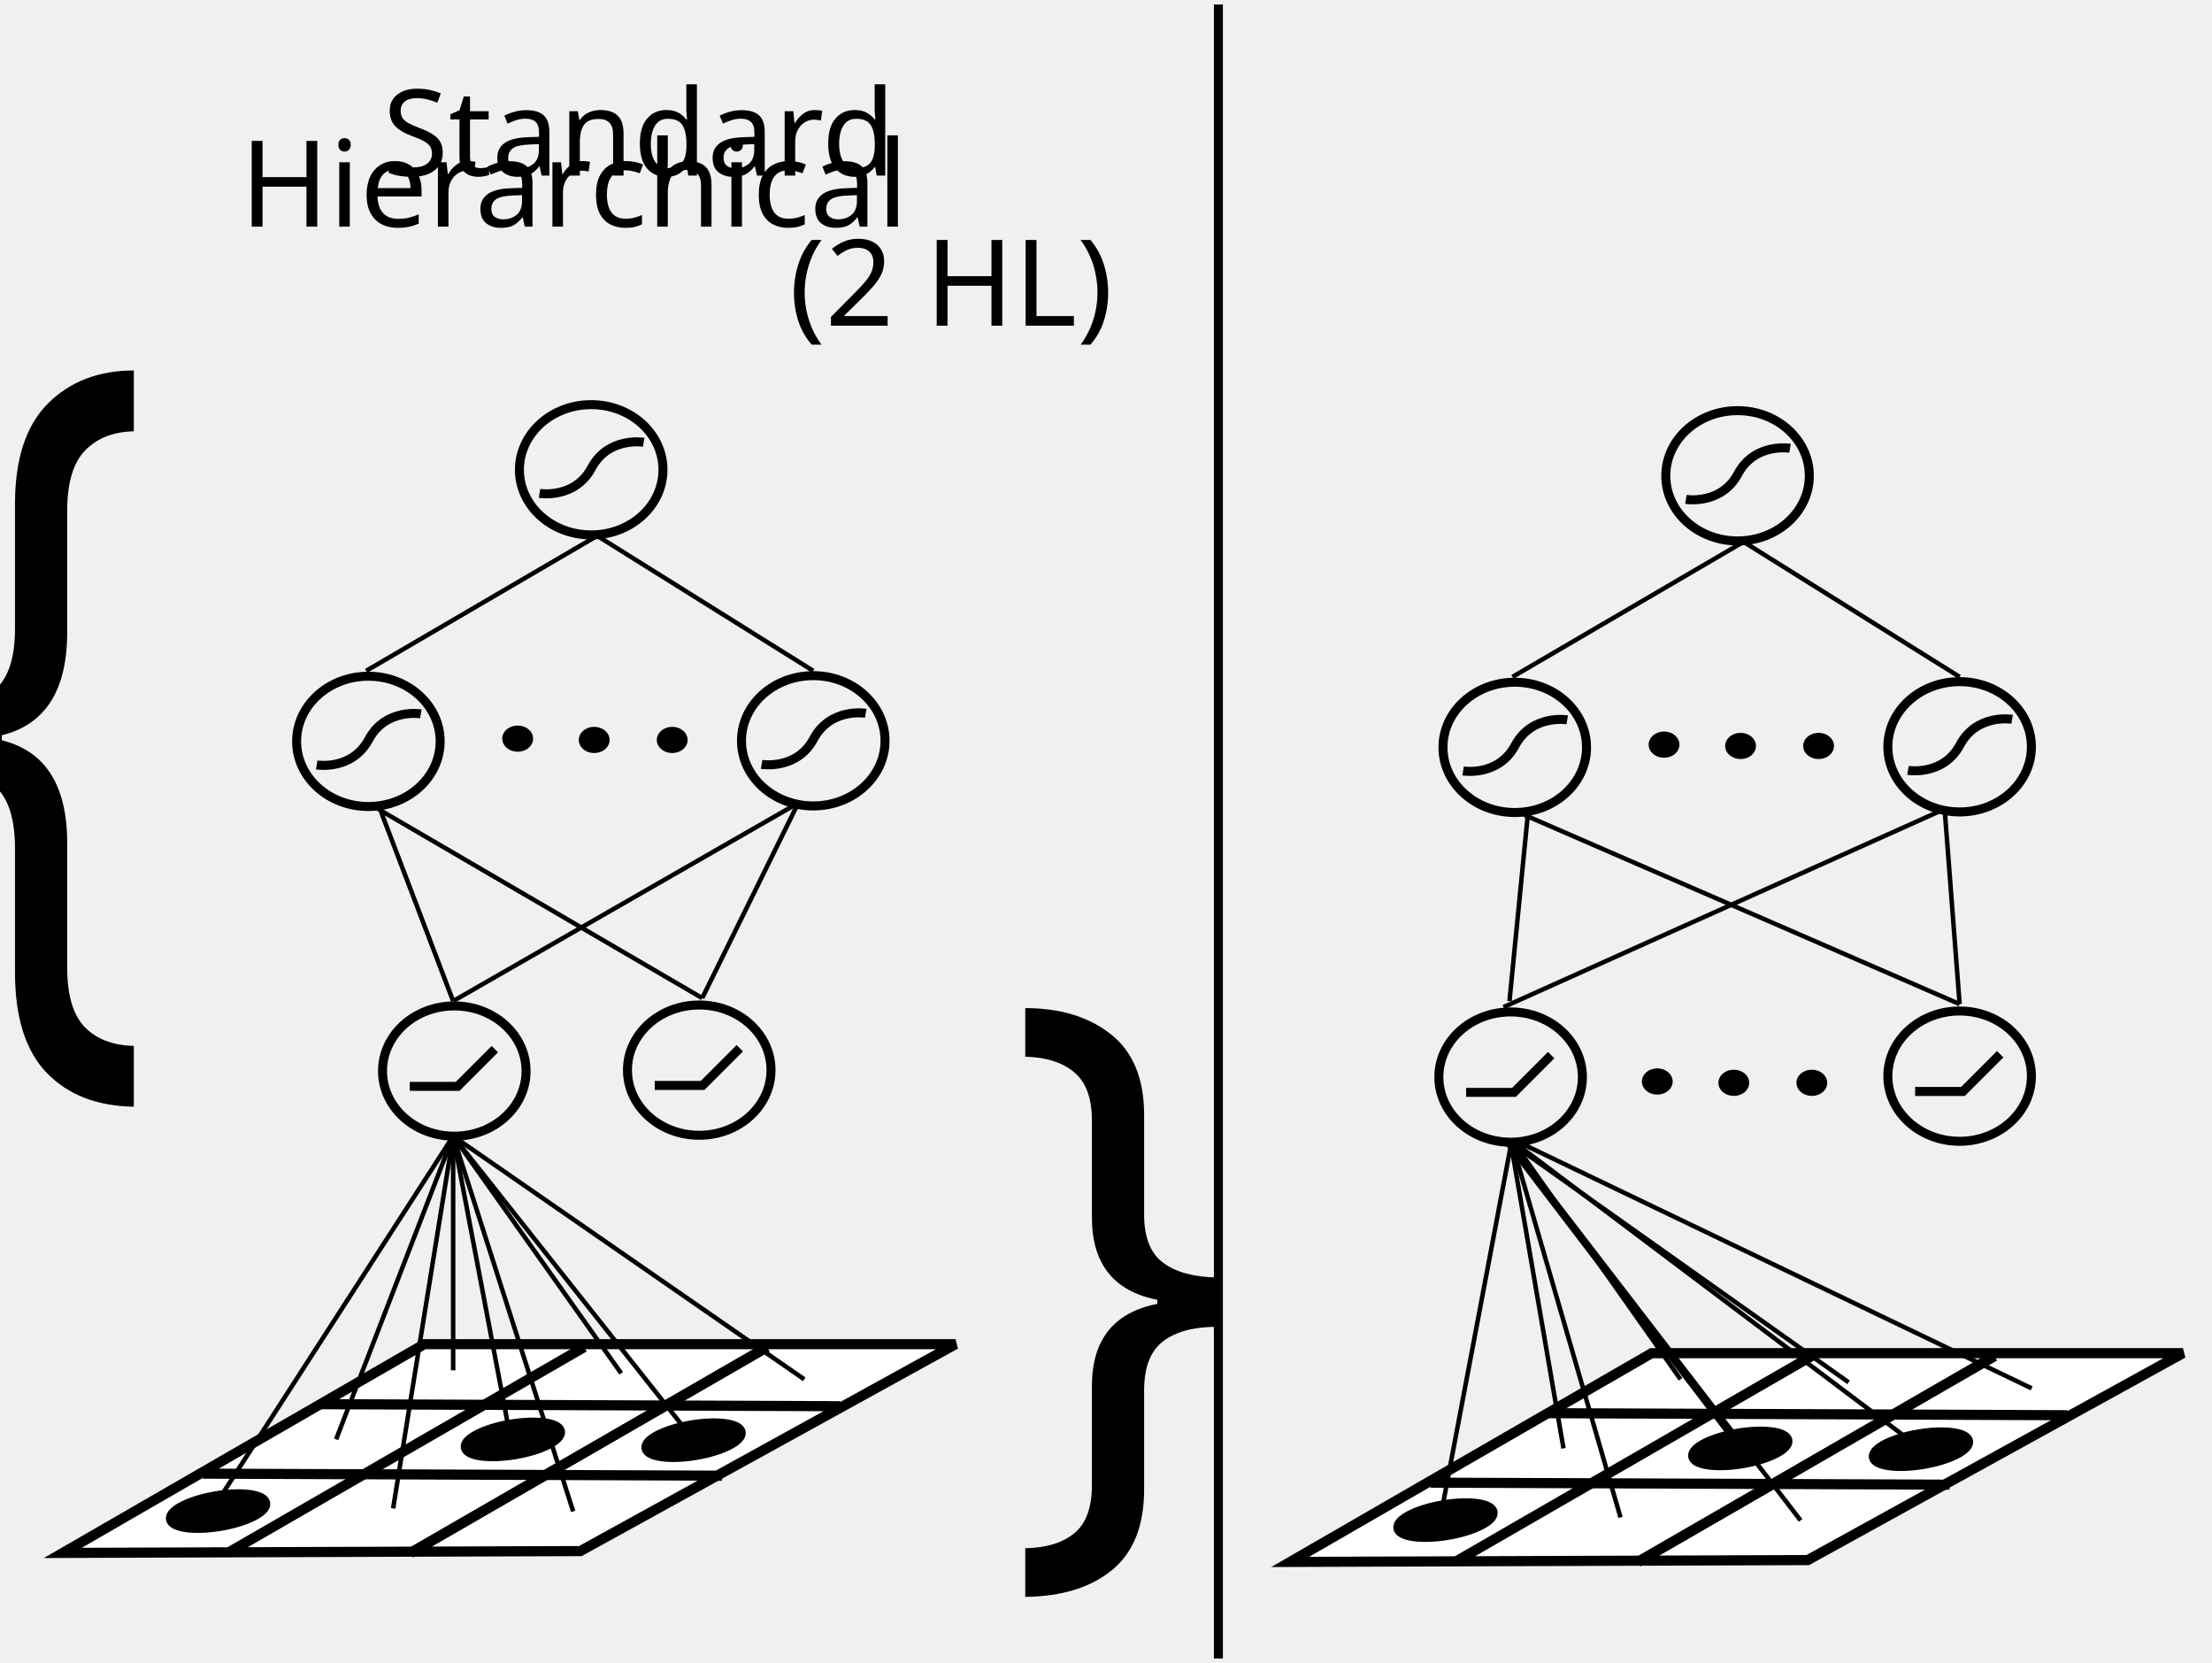
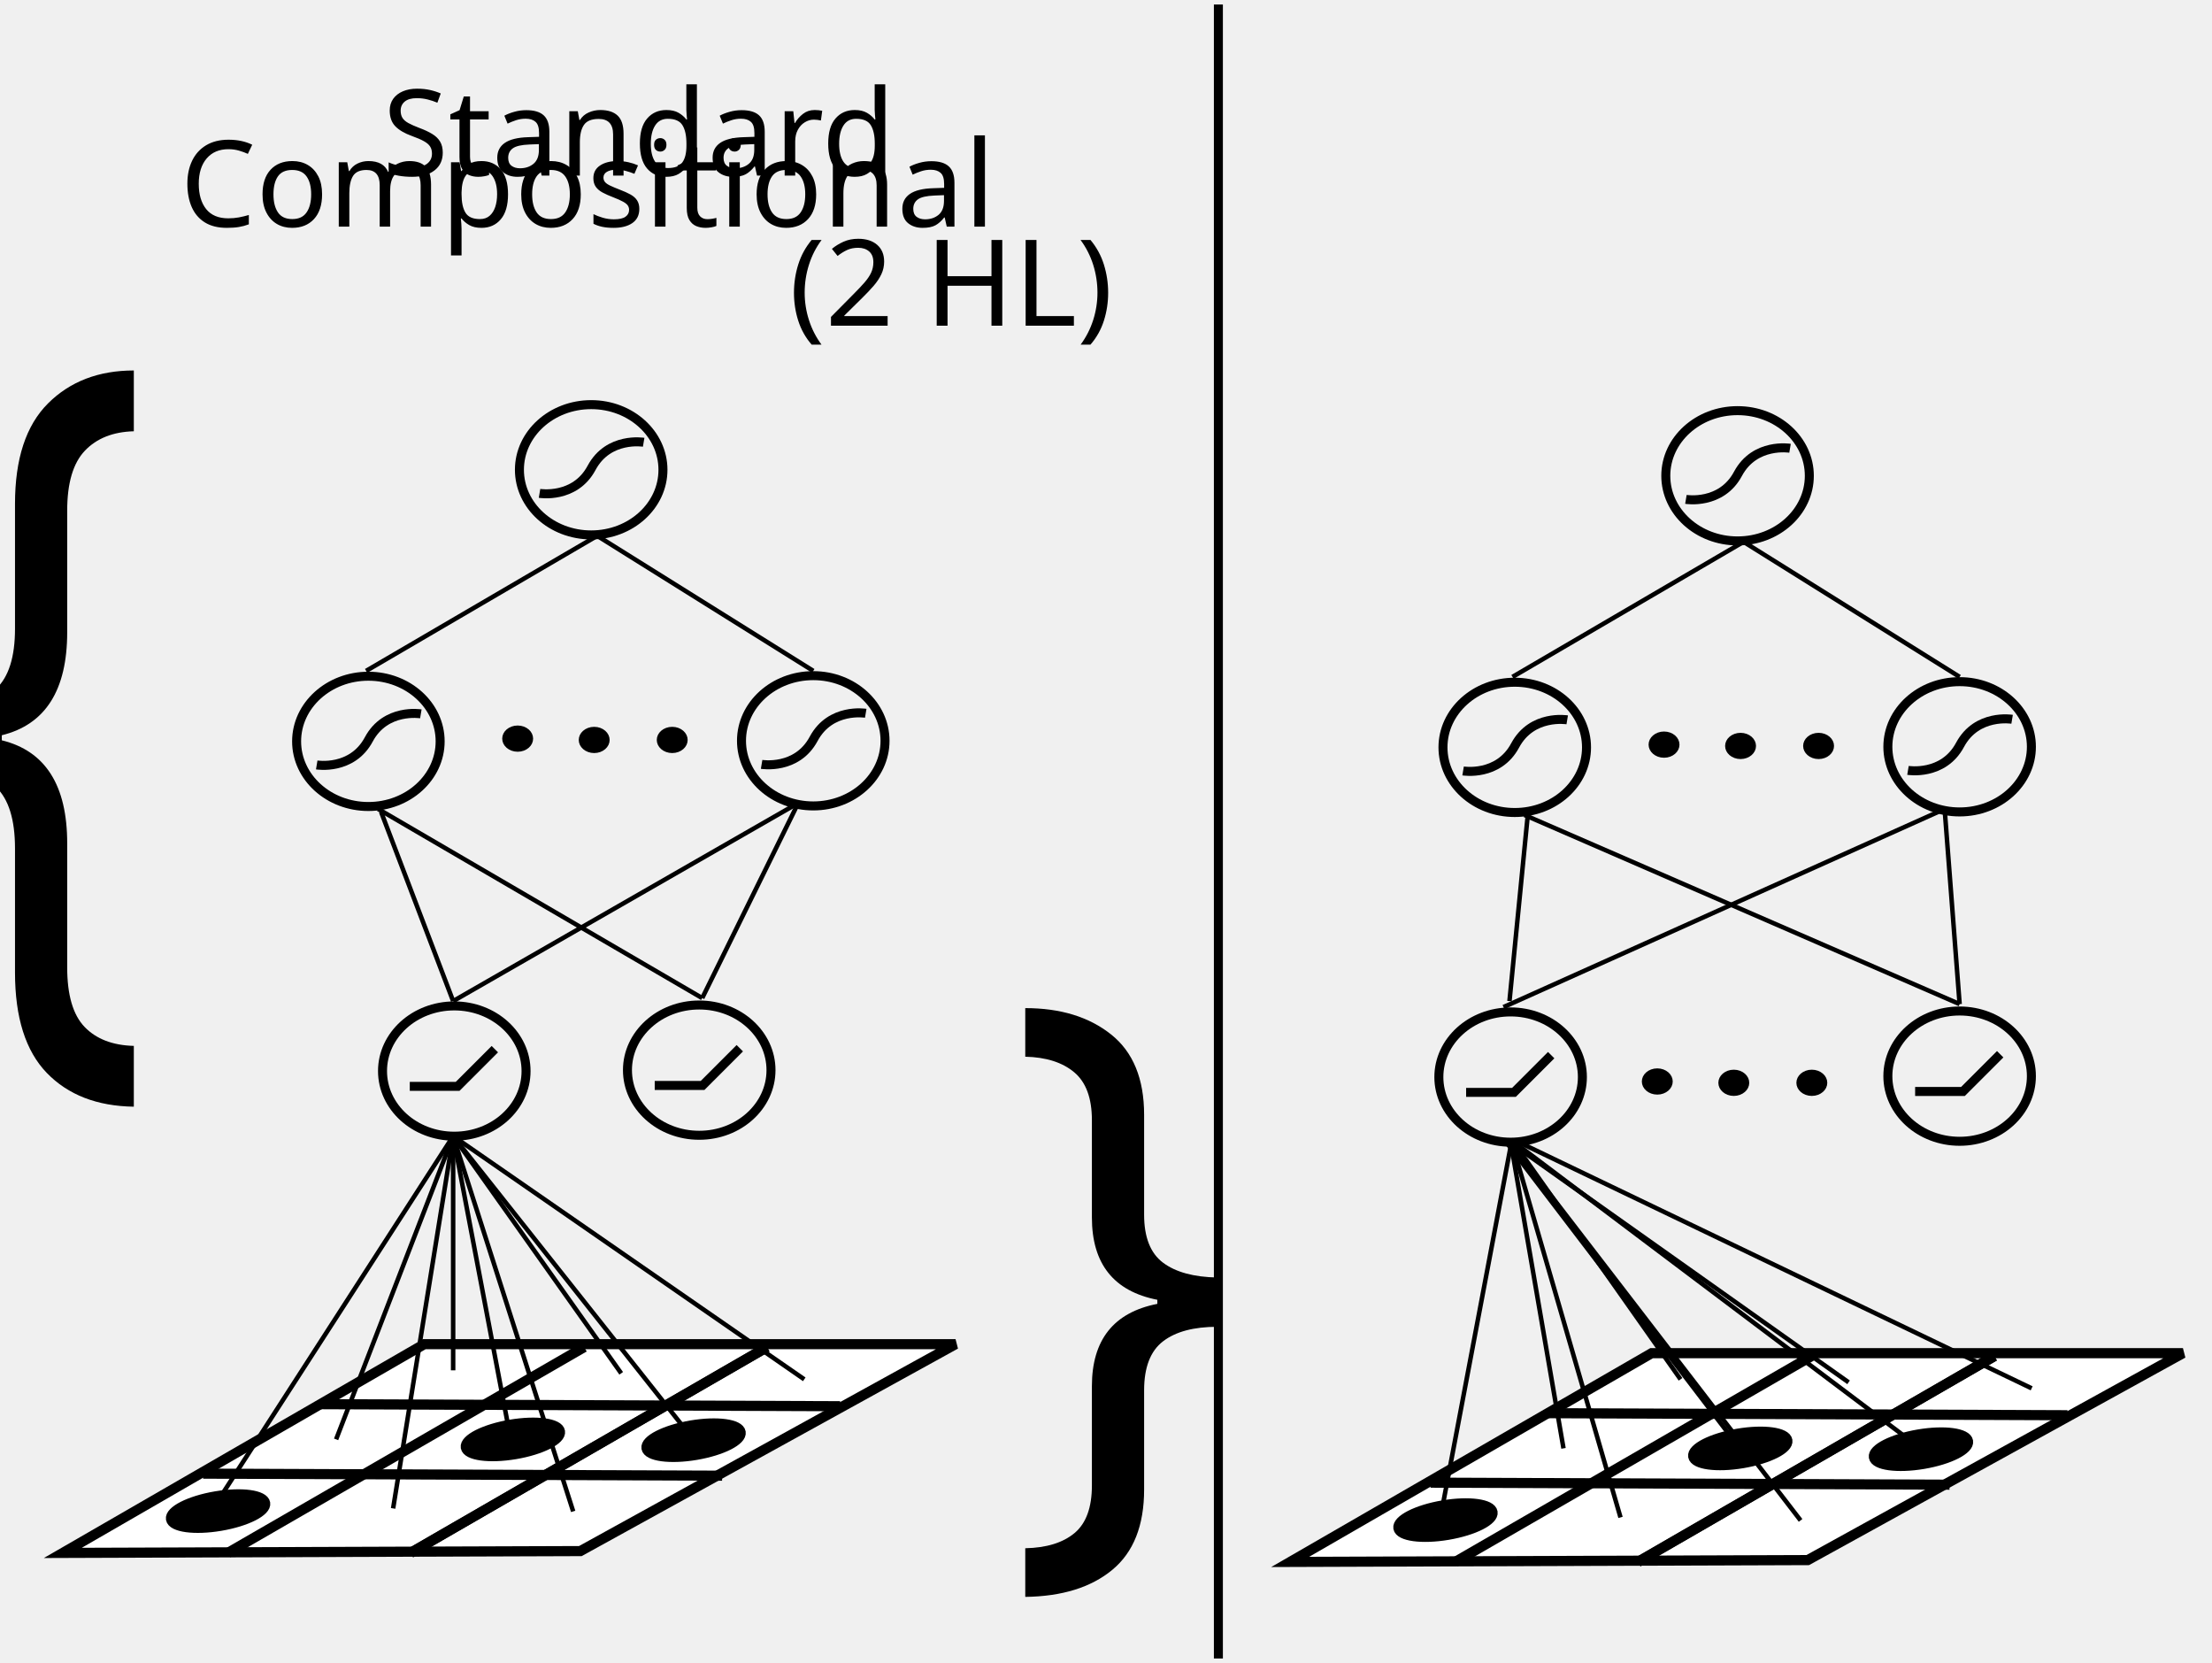
<svg xmlns="http://www.w3.org/2000/svg" width="737.097" height="554" id="svg2" version="1.1">
  <defs id="defs4" />
  <g id="layer1" transform="translate(-24,-166.8622)">
    <path style="fill:#ffffff;fill-opacity:1;stroke:#000000;stroke-width:3.37;stroke-miterlimit:4;stroke-opacity:1;stroke-dasharray:none;stroke-dashoffset:33.3" d="m 44.931,684.189 120.446,-69.54 177.035,0 -125.024,68.931 z" id="path2991" />
    <path style="fill:#ffffff;fill-opacity:1;stroke:#000000;stroke-width:3.37;stroke-miterlimit:4;stroke-opacity:1;stroke-dasharray:none;stroke-dashoffset:33.3" d="M 99.908,684.189 218.662,615.627" id="path2993" />
    <path id="path3015" d="M 160.823,684.189 279.577,615.627" style="fill:#ffffff;fill-opacity:1;stroke:#000000;stroke-width:3.37;stroke-miterlimit:4;stroke-opacity:1;stroke-dasharray:none;stroke-dashoffset:33.3" />
    <path style="fill:#ffffff;fill-opacity:1;stroke:#000000;stroke-width:3.37;stroke-miterlimit:4;stroke-opacity:1;stroke-dasharray:none;stroke-dashoffset:33.3" d="M 160.823,684.189 279.577,615.627" id="path3017" />
    <path id="path3019" d="M 303.942,635.322 131.002,634.646" style="fill:#ffffff;fill-opacity:1;stroke:#000000;stroke-width:3.37;stroke-miterlimit:4;stroke-opacity:1;stroke-dasharray:none;stroke-dashoffset:33.3" />
    <path id="path3025" d="M 264.627,658.461 91.687,657.786" style="fill:#ffffff;fill-opacity:1;stroke:#000000;stroke-width:3.37;stroke-miterlimit:4;stroke-opacity:1;stroke-dasharray:none;stroke-dashoffset:33.3" />
    <path style="fill:#000000;fill-opacity:1;stroke:#000000;stroke-width:3;stroke-miterlimit:4;stroke-opacity:1;stroke-dasharray:none;stroke-dashoffset:33.3" id="path3027" d="m 248.897,527.996 c 0,2.446 -6.345,4.429 -14.172,4.429 -7.827,0 -14.172,-1.983 -14.172,-4.429 0,-2.446 6.345,-4.429 14.172,-4.429 7.827,0 14.172,1.983 14.172,4.429 z" transform="matrix(1.107482,-0.1875432,0.1875432,1.107482,-164.0679,105.6571)" />
    <path style="fill:#000000;fill-opacity:1;stroke:#000000;stroke-width:3;stroke-miterlimit:4;stroke-opacity:1;stroke-dasharray:none;stroke-dashoffset:33.3" id="path3027-9" d="m 248.897,527.996 c 0,2.446 -6.345,4.429 -14.172,4.429 -7.827,0 -14.172,-1.983 -14.172,-4.429 0,-2.446 6.345,-4.429 14.172,-4.429 7.827,0 14.172,1.983 14.172,4.429 z" transform="matrix(1.107482,-0.1875432,0.1875432,1.107482,-262.3085,129.5352)" />
    <path style="fill:#000000;fill-opacity:1;stroke:#000000;stroke-width:3;stroke-miterlimit:4;stroke-opacity:1;stroke-dasharray:none;stroke-dashoffset:33.3" id="path3027-06" d="m 248.897,527.996 c 0,2.446 -6.345,4.429 -14.172,4.429 -7.827,0 -14.172,-1.983 -14.172,-4.429 0,-2.446 6.345,-4.429 14.172,-4.429 7.827,0 14.172,1.983 14.172,4.429 z" transform="matrix(1.107482,-0.1875432,0.1875432,1.107482,-103.8593,105.9138)" />
    <path style="fill:none;stroke:#000000;stroke-width:3;stroke-miterlimit:4;stroke-opacity:1;stroke-dasharray:none;stroke-dashoffset:33.3" id="path3068" d="m 199.295,525.782 c 0,11.985 -10.707,21.701 -23.915,21.701 -13.208,0 -23.915,-9.716 -23.915,-21.701 0,-11.985 10.707,-21.701 23.915,-21.701 13.208,0 23.915,9.716 23.915,21.701 z" transform="translate(0,-2.114247)" />
    <path style="fill:none;stroke:#000000;stroke-width:3;stroke-miterlimit:4;stroke-opacity:1;stroke-dasharray:none;stroke-dashoffset:33.3" d="m 160.55,528.768 15.944,0 12.401,-12.401" id="path3072" />
    <path transform="translate(-28.6263,-111.9477)" d="m 199.295,525.782 c 0,11.985 -10.707,21.701 -23.915,21.701 -13.208,0 -23.915,-9.716 -23.915,-21.701 0,-11.985 10.707,-21.701 23.915,-21.701 13.208,0 23.915,9.716 23.915,21.701 z" id="path3074" style="fill:none;stroke:#000000;stroke-width:3;stroke-miterlimit:4;stroke-opacity:1;stroke-dasharray:none;stroke-dashoffset:33.3" />
    <path style="fill:none;stroke:#000000;stroke-width:3;stroke-miterlimit:4;stroke-opacity:1;stroke-dasharray:none;stroke-dashoffset:33.3" d="m 129.541,421.693 c 0,0 11.74,1.97 17.349,-8.512 5.609,-10.482 17.349,-8.512 17.349,-8.512" id="path3078" />
    <path style="fill:none;stroke:#000000;stroke-width:3;stroke-miterlimit:4;stroke-opacity:1;stroke-dasharray:none;stroke-dashoffset:33.3" id="path3068-8" d="m 199.295,525.782 c 0,11.985 -10.707,21.701 -23.915,21.701 -13.208,0 -23.915,-9.716 -23.915,-21.701 0,-11.985 10.707,-21.701 23.915,-21.701 13.208,0 23.915,9.716 23.915,21.701 z" transform="translate(81.6208,-2.419556)" />
    <path style="fill:none;stroke:#000000;stroke-width:3;stroke-miterlimit:4;stroke-opacity:1;stroke-dasharray:none;stroke-dashoffset:33.3" d="m 242.171,528.462 15.944,0 12.401,-12.401" id="path3072-2" />
    <path transform="translate(119.6208,-112.1387)" d="m 199.295,525.782 c 0,11.985 -10.707,21.701 -23.915,21.701 -13.208,0 -23.915,-9.716 -23.915,-21.701 0,-11.985 10.707,-21.701 23.915,-21.701 13.208,0 23.915,9.716 23.915,21.701 z" id="path3074-0" style="fill:none;stroke:#000000;stroke-width:3;stroke-miterlimit:4;stroke-opacity:1;stroke-dasharray:none;stroke-dashoffset:33.3" />
    <path style="fill:none;stroke:#000000;stroke-width:3;stroke-miterlimit:4;stroke-opacity:1;stroke-dasharray:none;stroke-dashoffset:33.3" d="m 277.788,421.502 c 0,0 11.74,1.97 17.349,-8.512 5.609,-10.482 17.349,-8.512 17.349,-8.512" id="path3078-5" />
    <path style="fill:#000000;stroke:#000000;stroke-width:3;stroke-miterlimit:4;stroke-opacity:1;stroke-dasharray:none;stroke-dashoffset:33.3" id="path3122" d="m 201,414.362 c 0,2.761 -2.015,5 -4.5,5 -2.485,0 -4.5,-2.239 -4.5,-5 0,-2.761 2.015,-5 4.5,-5 2.485,0 4.5,2.239 4.5,5 z" transform="matrix(0.8579733,0,0,0.6721759,27.90826,134.3996)" />
    <path style="fill:#000000;stroke:#000000;stroke-width:3;stroke-miterlimit:4;stroke-opacity:1;stroke-dasharray:none;stroke-dashoffset:33.3" id="path3122-6" d="m 201,414.362 c 0,2.761 -2.015,5 -4.5,5 -2.485,0 -4.5,-2.239 -4.5,-5 0,-2.761 2.015,-5 4.5,-5 2.485,0 4.5,2.239 4.5,5 z" transform="matrix(0.8579733,0,0,0.6721759,53.40826,134.8379)" />
    <path transform="matrix(0.8579733,0,0,0.6721759,79.40826,134.8379)" d="m 201,414.362 c 0,2.761 -2.015,5 -4.5,5 -2.485,0 -4.5,-2.239 -4.5,-5 0,-2.761 2.015,-5 4.5,-5 2.485,0 4.5,2.239 4.5,5 z" id="path3160" style="fill:#000000;stroke:#000000;stroke-width:3;stroke-miterlimit:4;stroke-opacity:1;stroke-dasharray:none;stroke-dashoffset:33.3" />
    <path id="path3968-5" d="m 95,669.362 80,-124" style="fill:#000000;fill-opacity:1;stroke:#000000;stroke-width:1.5;stroke-miterlimit:2;stroke-opacity:1;stroke-dasharray:none;stroke-dashoffset:33.3" />
    <path style="fill:#000000;fill-opacity:1;stroke:#000000;stroke-width:1.5;stroke-miterlimit:2;stroke-opacity:1;stroke-dasharray:none;stroke-dashoffset:33.3" d="m 136,646.362 39,-101" id="path3992" />
    <path id="path3994" d="m 175,623.362 0,-78" style="fill:#000000;fill-opacity:1;stroke:#000000;stroke-width:1.5;stroke-miterlimit:2;stroke-opacity:1;stroke-dasharray:none;stroke-dashoffset:33.3" />
    <path style="fill:#000000;fill-opacity:1;stroke:#000000;stroke-width:1.5;stroke-miterlimit:2;stroke-opacity:1;stroke-dasharray:none;stroke-dashoffset:33.3" d="m 231,624.362 -56,-79" id="path3996" />
    <path id="path3998" d="m 292,626.362 -117,-81" style="fill:#000000;fill-opacity:1;stroke:#000000;stroke-width:1.5;stroke-miterlimit:2;stroke-opacity:1;stroke-dasharray:none;stroke-dashoffset:33.3" />
    <path style="fill:#000000;fill-opacity:1;stroke:#000000;stroke-width:1.5;stroke-miterlimit:2;stroke-opacity:1;stroke-dasharray:none;stroke-dashoffset:33.3" d="m 255,646.362 -80,-101" id="path4000" />
    <path id="path4002" d="m 194,645.362 -19,-100" style="fill:#000000;fill-opacity:1;stroke:#000000;stroke-width:1.5;stroke-miterlimit:2;stroke-opacity:1;stroke-dasharray:none;stroke-dashoffset:33.3" />
    <path style="fill:#000000;fill-opacity:1;stroke:#000000;stroke-width:1.5;stroke-miterlimit:2;stroke-opacity:1;stroke-dasharray:none;stroke-dashoffset:33.3" d="m 155,669.362 20,-124" id="path4004" />
    <path id="path4006" d="m 215,670.362 -40,-125" style="fill:#000000;fill-opacity:1;stroke:#000000;stroke-width:1.5;stroke-miterlimit:2;stroke-opacity:1;stroke-dasharray:none;stroke-dashoffset:33.3" />
    <path style="fill:#000000;fill-opacity:1;stroke:#000000;stroke-width:1.5;stroke-miterlimit:2;stroke-opacity:1;stroke-dasharray:none;stroke-dashoffset:33.3" d="m 175,500.362 -24,-63" id="path4008" />
    <path id="path4010" d="m 175,500.362 115,-66" style="fill:#000000;fill-opacity:1;stroke:#000000;stroke-width:1.5;stroke-miterlimit:2;stroke-opacity:1;stroke-dasharray:none;stroke-dashoffset:33.3" />
    <path style="fill:#000000;fill-opacity:1;stroke:#000000;stroke-width:1.5;stroke-miterlimit:2;stroke-opacity:1;stroke-dasharray:none;stroke-dashoffset:33.3" d="m 258,499.362 32,-65" id="path4012" />
    <path id="path4014" d="m 258,499.362 -108,-63" style="fill:#000000;fill-opacity:1;stroke:#000000;stroke-width:1.5;stroke-miterlimit:2;stroke-opacity:1;stroke-dasharray:none;stroke-dashoffset:33.3" />
    <path transform="translate(45.6208,-202.4196)" d="m 199.295,525.782 c 0,11.985 -10.707,21.701 -23.915,21.701 -13.208,0 -23.915,-9.716 -23.915,-21.701 0,-11.985 10.707,-21.701 23.915,-21.701 13.208,0 23.915,9.716 23.915,21.701 z" id="path3074-1" style="fill:none;stroke:#000000;stroke-width:3;stroke-miterlimit:4;stroke-opacity:1;stroke-dasharray:none;stroke-dashoffset:33.3" />
    <path style="fill:none;stroke:#000000;stroke-width:3;stroke-miterlimit:4;stroke-opacity:1;stroke-dasharray:none;stroke-dashoffset:33.3" d="m 203.788,331.222 c 0,0 11.74,1.97 17.349,-8.512 5.609,-10.482 17.349,-8.512 17.349,-8.512" id="path3078-0" />
    <path id="path4037" d="m 295,390.362 -72,-45" style="fill:#000000;fill-opacity:1;stroke:#000000;stroke-width:1.5;stroke-miterlimit:2;stroke-opacity:1;stroke-dasharray:none;stroke-dashoffset:33.3" />
    <path style="fill:#000000;fill-opacity:1;stroke:#000000;stroke-width:1.5;stroke-miterlimit:2;stroke-opacity:1;stroke-dasharray:none;stroke-dashoffset:33.3" d="m 146,390.362 77,-45" id="path4039" />
-     <text xml:space="preserve" style="font-size:400px;font-style:normal;font-weight:normal;line-height:125%;letter-spacing:0px;word-spacing:0px;fill:#000000;fill-opacity:1;stroke:none;font-family:Sans" x="104" y="242.362" id="text4041">
-       <tspan id="tspan4043" x="104" y="242.362" style="font-size:40px">Hierarchical</tspan>
+     <text xml:space="preserve" style="font-size:400px;font-style:normal;font-weight:normal;line-height:125%;letter-spacing:0px;word-spacing:0px;fill:#000000;fill-opacity:1;stroke:none;font-family:Sans" x="84" y="242.362" id="text4041">
+       <tspan id="tspan4043" x="84" y="242.362" style="font-size:40px">Compositional</tspan>
    </text>
    <text xml:space="preserve" style="font-size:424.191px;font-style:normal;font-weight:normal;line-height:125%;letter-spacing:0px;word-spacing:0px;fill:#000000;fill-opacity:1;stroke:none;font-family:Sans" x="-461.569" y="625.47" id="text4045" transform="scale(-0.9429709,1.060478)">
      <tspan id="tspan4047" x="-461.569" y="625.47" style="font-size:212.096px">{</tspan>
    </text>
    <text transform="scale(0.8432443,1.185896)" id="text4049" y="414.124" x="-1.186" style="font-size:474.358px;font-style:normal;font-weight:normal;line-height:125%;letter-spacing:0px;word-spacing:0px;fill:#000000;fill-opacity:1;stroke:none;font-family:Sans" xml:space="preserve">
      <tspan style="font-size:237.179px" y="414.124" x="-1.186" id="tspan4051">{</tspan>
    </text>
    <path id="path4148" d="m 453.931,687.189 120.446,-69.54 177.035,0 -125.024,68.931 z" style="fill:#ffffff;fill-opacity:1;stroke:#000000;stroke-width:3.37;stroke-miterlimit:4;stroke-opacity:1;stroke-dasharray:none;stroke-dashoffset:33.3" />
    <path id="path4150" d="M 508.908,687.189 627.662,618.627" style="fill:#ffffff;fill-opacity:1;stroke:#000000;stroke-width:3.37;stroke-miterlimit:4;stroke-opacity:1;stroke-dasharray:none;stroke-dashoffset:33.3" />
    <path style="fill:#ffffff;fill-opacity:1;stroke:#000000;stroke-width:3.37;stroke-miterlimit:4;stroke-opacity:1;stroke-dasharray:none;stroke-dashoffset:33.3" d="M 569.823,687.189 688.577,618.627" id="path4152" />
    <path id="path4154" d="M 569.823,687.189 688.577,618.627" style="fill:#ffffff;fill-opacity:1;stroke:#000000;stroke-width:3.37;stroke-miterlimit:4;stroke-opacity:1;stroke-dasharray:none;stroke-dashoffset:33.3" />
    <path style="fill:#ffffff;fill-opacity:1;stroke:#000000;stroke-width:3.37;stroke-miterlimit:4;stroke-opacity:1;stroke-dasharray:none;stroke-dashoffset:33.3" d="M 712.942,638.322 540.002,637.646" id="path4156" />
    <path style="fill:#ffffff;fill-opacity:1;stroke:#000000;stroke-width:3.37;stroke-miterlimit:4;stroke-opacity:1;stroke-dasharray:none;stroke-dashoffset:33.3" d="m 673.627,661.461 -172.941,-0.675" id="path4158" />
-     <path transform="matrix(1.107482,-0.1875432,0.1875432,1.107482,244.9321,108.6571)" d="m 248.897,527.996 a 14.172,4.429 0 1 1 -28.344,0 14.172,4.429 0 1 1 28.344,0 z" id="path4160" style="fill:#000000;fill-opacity:1;stroke:#000000;stroke-width:3;stroke-miterlimit:4;stroke-opacity:1;stroke-dasharray:none;stroke-dashoffset:33.3" />
-     <path transform="matrix(1.107482,-0.1875432,0.1875432,1.107482,146.6915,132.5352)" d="m 248.897,527.996 a 14.172,4.429 0 1 1 -28.344,0 14.172,4.429 0 1 1 28.344,0 z" id="path4162" style="fill:#000000;fill-opacity:1;stroke:#000000;stroke-width:3;stroke-miterlimit:4;stroke-opacity:1;stroke-dasharray:none;stroke-dashoffset:33.3" />
-     <path transform="matrix(1.107482,-0.1875432,0.1875432,1.107482,305.1407,108.9138)" d="m 248.897,527.996 a 14.172,4.429 0 1 1 -28.344,0 14.172,4.429 0 1 1 28.344,0 z" id="path4164" style="fill:#000000;fill-opacity:1;stroke:#000000;stroke-width:3;stroke-miterlimit:4;stroke-opacity:1;stroke-dasharray:none;stroke-dashoffset:33.3" />
-     <path transform="translate(352,-0.1142465)" d="m 199.295,525.782 a 23.915,21.701 0 1 1 -47.831,0 23.915,21.701 0 1 1 47.831,0 z" id="path4166" style="fill:none;stroke:#000000;stroke-width:3;stroke-miterlimit:4;stroke-opacity:1;stroke-dasharray:none;stroke-dashoffset:33.3" />
+     <path transform="matrix(1.107482,-0.1875432,0.1875432,1.107482,244.9321,108.6571)" d="m 248.897,527.996 c 0,2.446 -6.345,4.429 -14.172,4.429 -7.827,0 -14.172,-1.983 -14.172,-4.429 0,-2.446 6.345,-4.429 14.172,-4.429 7.827,0 14.172,1.983 14.172,4.429 z" id="path4160" style="fill:#000000;fill-opacity:1;stroke:#000000;stroke-width:3;stroke-miterlimit:4;stroke-opacity:1;stroke-dasharray:none;stroke-dashoffset:33.3" />
+     <path transform="matrix(1.107482,-0.1875432,0.1875432,1.107482,146.6915,132.5352)" d="m 248.897,527.996 c 0,2.446 -6.345,4.429 -14.172,4.429 -7.827,0 -14.172,-1.983 -14.172,-4.429 0,-2.446 6.345,-4.429 14.172,-4.429 7.827,0 14.172,1.983 14.172,4.429 z" id="path4162" style="fill:#000000;fill-opacity:1;stroke:#000000;stroke-width:3;stroke-miterlimit:4;stroke-opacity:1;stroke-dasharray:none;stroke-dashoffset:33.3" />
+     <path transform="matrix(1.107482,-0.1875432,0.1875432,1.107482,305.1407,108.9138)" d="m 248.897,527.996 c 0,2.446 -6.345,4.429 -14.172,4.429 -7.827,0 -14.172,-1.983 -14.172,-4.429 0,-2.446 6.345,-4.429 14.172,-4.429 7.827,0 14.172,1.983 14.172,4.429 z" id="path4164" style="fill:#000000;fill-opacity:1;stroke:#000000;stroke-width:3;stroke-miterlimit:4;stroke-opacity:1;stroke-dasharray:none;stroke-dashoffset:33.3" />
+     <path transform="translate(352,-0.1142465)" d="m 199.295,525.782 c 0,11.985 -10.707,21.701 -23.915,21.701 -13.208,0 -23.915,-9.716 -23.915,-21.701 0,-11.985 10.707,-21.701 23.915,-21.701 13.208,0 23.915,9.716 23.915,21.701 z" id="path4166" style="fill:none;stroke:#000000;stroke-width:3;stroke-miterlimit:4;stroke-opacity:1;stroke-dasharray:none;stroke-dashoffset:33.3" />
    <path id="path4168" d="m 512.55,530.768 15.944,0 12.401,-12.401" style="fill:none;stroke:#000000;stroke-width:3;stroke-miterlimit:4;stroke-opacity:1;stroke-dasharray:none;stroke-dashoffset:33.3" />
-     <path style="fill:none;stroke:#000000;stroke-width:3;stroke-miterlimit:4;stroke-opacity:1;stroke-dasharray:none;stroke-dashoffset:33.3" id="path4170" d="m 199.295,525.782 a 23.915,21.701 0 1 1 -47.831,0 23.915,21.701 0 1 1 47.831,0 z" transform="translate(353.3737,-109.9477)" />
+     <path style="fill:none;stroke:#000000;stroke-width:3;stroke-miterlimit:4;stroke-opacity:1;stroke-dasharray:none;stroke-dashoffset:33.3" id="path4170" d="m 199.295,525.782 c 0,11.985 -10.707,21.701 -23.915,21.701 -13.208,0 -23.915,-9.716 -23.915,-21.701 0,-11.985 10.707,-21.701 23.915,-21.701 13.208,0 23.915,9.716 23.915,21.701 z" transform="translate(353.3737,-109.9477)" />
    <path id="path4172" d="m 511.541,423.693 c 0,0 11.74,1.97 17.349,-8.512 5.609,-10.482 17.349,-8.512 17.349,-8.512" style="fill:none;stroke:#000000;stroke-width:3;stroke-miterlimit:4;stroke-opacity:1;stroke-dasharray:none;stroke-dashoffset:33.3" />
-     <path transform="translate(501.6208,-0.419556)" d="m 199.295,525.782 a 23.915,21.701 0 1 1 -47.831,0 23.915,21.701 0 1 1 47.831,0 z" id="path4174" style="fill:none;stroke:#000000;stroke-width:3;stroke-miterlimit:4;stroke-opacity:1;stroke-dasharray:none;stroke-dashoffset:33.3" />
+     <path transform="translate(501.6208,-0.419556)" d="m 199.295,525.782 c 0,11.985 -10.707,21.701 -23.915,21.701 -13.208,0 -23.915,-9.716 -23.915,-21.701 0,-11.985 10.707,-21.701 23.915,-21.701 13.208,0 23.915,9.716 23.915,21.701 z" id="path4174" style="fill:none;stroke:#000000;stroke-width:3;stroke-miterlimit:4;stroke-opacity:1;stroke-dasharray:none;stroke-dashoffset:33.3" />
    <path id="path4176" d="m 662.171,530.462 15.944,0 12.401,-12.401" style="fill:none;stroke:#000000;stroke-width:3;stroke-miterlimit:4;stroke-opacity:1;stroke-dasharray:none;stroke-dashoffset:33.3" />
-     <path style="fill:none;stroke:#000000;stroke-width:3;stroke-miterlimit:4;stroke-opacity:1;stroke-dasharray:none;stroke-dashoffset:33.3" id="path4178" d="m 199.295,525.782 a 23.915,21.701 0 1 1 -47.831,0 23.915,21.701 0 1 1 47.831,0 z" transform="translate(501.6208,-110.1387)" />
+     <path style="fill:none;stroke:#000000;stroke-width:3;stroke-miterlimit:4;stroke-opacity:1;stroke-dasharray:none;stroke-dashoffset:33.3" id="path4178" d="m 199.295,525.782 c 0,11.985 -10.707,21.701 -23.915,21.701 -13.208,0 -23.915,-9.716 -23.915,-21.701 0,-11.985 10.707,-21.701 23.915,-21.701 13.208,0 23.915,9.716 23.915,21.701 z" transform="translate(501.6208,-110.1387)" />
    <path id="path4180" d="m 659.788,423.502 c 0,0 11.74,1.97 17.349,-8.512 5.609,-10.482 17.349,-8.512 17.349,-8.512" style="fill:none;stroke:#000000;stroke-width:3;stroke-miterlimit:4;stroke-opacity:1;stroke-dasharray:none;stroke-dashoffset:33.3" />
-     <path transform="matrix(0.8579733,0,0,0.6721759,409.9083,136.3996)" d="m 201,414.362 a 4.5,5 0 1 1 -9,0 4.5,5 0 1 1 9,0 z" id="path4182" style="fill:#000000;stroke:#000000;stroke-width:3;stroke-miterlimit:4;stroke-opacity:1;stroke-dasharray:none;stroke-dashoffset:33.3" />
-     <path transform="matrix(0.8579733,0,0,0.6721759,435.4083,136.8379)" d="m 201,414.362 a 4.5,5 0 1 1 -9,0 4.5,5 0 1 1 9,0 z" id="path4184" style="fill:#000000;stroke:#000000;stroke-width:3;stroke-miterlimit:4;stroke-opacity:1;stroke-dasharray:none;stroke-dashoffset:33.3" />
-     <path style="fill:#000000;stroke:#000000;stroke-width:3;stroke-miterlimit:4;stroke-opacity:1;stroke-dasharray:none;stroke-dashoffset:33.3" id="path4186" d="m 201,414.362 a 4.5,5 0 1 1 -9,0 4.5,5 0 1 1 9,0 z" transform="matrix(0.8579733,0,0,0.6721759,461.4083,136.8379)" />
+     <path transform="matrix(0.8579733,0,0,0.6721759,409.9083,136.3996)" d="m 201,414.362 c 0,2.761 -2.015,5 -4.5,5 -2.485,0 -4.5,-2.239 -4.5,-5 0,-2.761 2.015,-5 4.5,-5 2.485,0 4.5,2.239 4.5,5 z" id="path4182" style="fill:#000000;stroke:#000000;stroke-width:3;stroke-miterlimit:4;stroke-opacity:1;stroke-dasharray:none;stroke-dashoffset:33.3" />
+     <path transform="matrix(0.8579733,0,0,0.6721759,435.4083,136.8379)" d="m 201,414.362 c 0,2.761 -2.015,5 -4.5,5 -2.485,0 -4.5,-2.239 -4.5,-5 0,-2.761 2.015,-5 4.5,-5 2.485,0 4.5,2.239 4.5,5 z" id="path4184" style="fill:#000000;stroke:#000000;stroke-width:3;stroke-miterlimit:4;stroke-opacity:1;stroke-dasharray:none;stroke-dashoffset:33.3" />
+     <path style="fill:#000000;stroke:#000000;stroke-width:3;stroke-miterlimit:4;stroke-opacity:1;stroke-dasharray:none;stroke-dashoffset:33.3" id="path4186" d="m 201,414.362 c 0,2.761 -2.015,5 -4.5,5 -2.485,0 -4.5,-2.239 -4.5,-5 0,-2.761 2.015,-5 4.5,-5 2.485,0 4.5,2.239 4.5,5 z" transform="matrix(0.8579733,0,0,0.6721759,461.4083,136.8379)" />
    <path style="fill:#000000;fill-opacity:1;stroke:#000000;stroke-width:1.5;stroke-miterlimit:2;stroke-opacity:1;stroke-dasharray:none;stroke-dashoffset:33.3" d="M 504,672.362 527.534,548.06" id="path4188" />
    <path id="path4190" d="M 545,649.362 527.534,548.06" style="fill:#000000;fill-opacity:1;stroke:#000000;stroke-width:1.5;stroke-miterlimit:2;stroke-opacity:1;stroke-dasharray:none;stroke-dashoffset:33.3" />
    <path style="fill:#000000;fill-opacity:1;stroke:#000000;stroke-width:1.5;stroke-miterlimit:2;stroke-opacity:1;stroke-dasharray:none;stroke-dashoffset:33.3" d="M 584,626.362 528.72,547.918" id="path4192" />
    <path id="path4194" d="M 640,627.362 527.796,547.853" style="fill:#000000;fill-opacity:1;stroke:#000000;stroke-width:1.5;stroke-miterlimit:2;stroke-opacity:1;stroke-dasharray:none;stroke-dashoffset:33.3" />
    <path style="fill:#000000;fill-opacity:1;stroke:#000000;stroke-width:1.5;stroke-miterlimit:2;stroke-opacity:1;stroke-dasharray:none;stroke-dashoffset:33.3" d="M 701,629.362 529.458,547.06" id="path4196" />
    <path id="path4198" d="M 664,649.362 529.458,548.06" style="fill:#000000;fill-opacity:1;stroke:#000000;stroke-width:1.5;stroke-miterlimit:2;stroke-opacity:1;stroke-dasharray:none;stroke-dashoffset:33.3" />
    <path style="fill:#000000;fill-opacity:1;stroke:#000000;stroke-width:1.5;stroke-miterlimit:2;stroke-opacity:1;stroke-dasharray:none;stroke-dashoffset:33.3" d="M 603,648.362 526.458,548.06" id="path4200" />
    <path id="path4202" d="M 564,672.362 527.995,548.214" style="fill:#000000;fill-opacity:1;stroke:#000000;stroke-width:1.5;stroke-miterlimit:2;stroke-opacity:1;stroke-dasharray:none;stroke-dashoffset:33.3" />
    <path style="fill:#000000;fill-opacity:1;stroke:#000000;stroke-width:1.5;stroke-miterlimit:2;stroke-opacity:1;stroke-dasharray:none;stroke-dashoffset:33.3" d="M 624,673.362 527.684,548.06" id="path4204" />
    <path id="path4206" d="m 527,500.362 6,-61" style="fill:#000000;fill-opacity:1;stroke:#000000;stroke-width:1.5;stroke-miterlimit:2;stroke-opacity:1;stroke-dasharray:none;stroke-dashoffset:33.3" />
    <path style="fill:#000000;fill-opacity:1;stroke:#000000;stroke-width:1.5;stroke-miterlimit:2;stroke-opacity:1;stroke-dasharray:none;stroke-dashoffset:33.3" d="m 525,502.362 147,-66" id="path4208" />
    <path id="path4210" d="m 677,501.362 -5,-65" style="fill:#000000;fill-opacity:1;stroke:#000000;stroke-width:1.5;stroke-miterlimit:2;stroke-opacity:1;stroke-dasharray:none;stroke-dashoffset:33.3" />
    <path style="fill:#000000;fill-opacity:1;stroke:#000000;stroke-width:1.5;stroke-miterlimit:2;stroke-opacity:1;stroke-dasharray:none;stroke-dashoffset:33.3" d="m 677,501.362 -145,-63" id="path4212" />
-     <path style="fill:none;stroke:#000000;stroke-width:3;stroke-miterlimit:4;stroke-opacity:1;stroke-dasharray:none;stroke-dashoffset:33.3" id="path4214" d="m 199.295,525.782 a 23.915,21.701 0 1 1 -47.831,0 23.915,21.701 0 1 1 47.831,0 z" transform="translate(427.6208,-200.4196)" />
+     <path style="fill:none;stroke:#000000;stroke-width:3;stroke-miterlimit:4;stroke-opacity:1;stroke-dasharray:none;stroke-dashoffset:33.3" id="path4214" d="m 199.295,525.782 c 0,11.985 -10.707,21.701 -23.915,21.701 -13.208,0 -23.915,-9.716 -23.915,-21.701 0,-11.985 10.707,-21.701 23.915,-21.701 13.208,0 23.915,9.716 23.915,21.701 z" transform="translate(427.6208,-200.4196)" />
    <path id="path4216" d="m 585.788,333.222 c 0,0 11.74,1.97 17.349,-8.512 5.609,-10.482 17.349,-8.512 17.349,-8.512" style="fill:none;stroke:#000000;stroke-width:3;stroke-miterlimit:4;stroke-opacity:1;stroke-dasharray:none;stroke-dashoffset:33.3" />
    <path style="fill:#000000;fill-opacity:1;stroke:#000000;stroke-width:1.5;stroke-miterlimit:2;stroke-opacity:1;stroke-dasharray:none;stroke-dashoffset:33.3" d="m 677,392.362 -72,-45" id="path4218" />
    <path id="path4220" d="m 528,392.362 77,-45" style="fill:#000000;fill-opacity:1;stroke:#000000;stroke-width:1.5;stroke-miterlimit:2;stroke-opacity:1;stroke-dasharray:none;stroke-dashoffset:33.3" />
    <text id="text4222" y="225.362" x="600.92" style="font-size:400px;font-style:normal;font-weight:normal;line-height:125%;letter-spacing:0px;word-spacing:0px;fill:#000000;fill-opacity:1;stroke:none;font-family:Sans" xml:space="preserve">
      <tspan style="font-size:40px;text-align:center;text-anchor:middle" y="225.362" x="600.92" id="tspan4224">Standard</tspan>
      <tspan style="font-size:40px;text-align:center;text-anchor:middle" y="275.362" x="600.92" id="tspan4258">(2 HL)</tspan>
    </text>
-     <path transform="matrix(0.8579733,0,0,0.6721759,407.6583,248.6187)" d="m 201,414.362 a 4.5,5 0 1 1 -9,0 4.5,5 0 1 1 9,0 z" id="path4182-6" style="fill:#000000;stroke:#000000;stroke-width:3;stroke-miterlimit:4;stroke-opacity:1;stroke-dasharray:none;stroke-dashoffset:33.3" />
-     <path transform="matrix(0.8579733,0,0,0.6721759,433.1583,249.0571)" d="m 201,414.362 a 4.5,5 0 1 1 -9,0 4.5,5 0 1 1 9,0 z" id="path4184-6" style="fill:#000000;stroke:#000000;stroke-width:3;stroke-miterlimit:4;stroke-opacity:1;stroke-dasharray:none;stroke-dashoffset:33.3" />
-     <path style="fill:#000000;stroke:#000000;stroke-width:3;stroke-miterlimit:4;stroke-opacity:1;stroke-dasharray:none;stroke-dashoffset:33.3" id="path4186-5" d="m 201,414.362 a 4.5,5 0 1 1 -9,0 4.5,5 0 1 1 9,0 z" transform="matrix(0.8579733,0,0,0.6721759,459.1583,249.0571)" />
+     <path transform="matrix(0.8579733,0,0,0.6721759,407.6583,248.6187)" d="m 201,414.362 c 0,2.761 -2.015,5 -4.5,5 -2.485,0 -4.5,-2.239 -4.5,-5 0,-2.761 2.015,-5 4.5,-5 2.485,0 4.5,2.239 4.5,5 z" id="path4182-6" style="fill:#000000;stroke:#000000;stroke-width:3;stroke-miterlimit:4;stroke-opacity:1;stroke-dasharray:none;stroke-dashoffset:33.3" />
+     <path transform="matrix(0.8579733,0,0,0.6721759,433.1583,249.0571)" d="m 201,414.362 c 0,2.761 -2.015,5 -4.5,5 -2.485,0 -4.5,-2.239 -4.5,-5 0,-2.761 2.015,-5 4.5,-5 2.485,0 4.5,2.239 4.5,5 z" id="path4184-6" style="fill:#000000;stroke:#000000;stroke-width:3;stroke-miterlimit:4;stroke-opacity:1;stroke-dasharray:none;stroke-dashoffset:33.3" />
+     <path style="fill:#000000;stroke:#000000;stroke-width:3;stroke-miterlimit:4;stroke-opacity:1;stroke-dasharray:none;stroke-dashoffset:33.3" id="path4186-5" d="m 201,414.362 c 0,2.761 -2.015,5 -4.5,5 -2.485,0 -4.5,-2.239 -4.5,-5 0,-2.761 2.015,-5 4.5,-5 2.485,0 4.5,2.239 4.5,5 z" transform="matrix(0.8579733,0,0,0.6721759,459.1583,249.0571)" />
    <path style="fill:#000000;fill-opacity:1;stroke:#000000;stroke-width:3;stroke-miterlimit:2;stroke-opacity:1;stroke-dasharray:none;stroke-dashoffset:33.3" d="m 430,168.362 0,551" id="path4260" />
  </g>
</svg>
